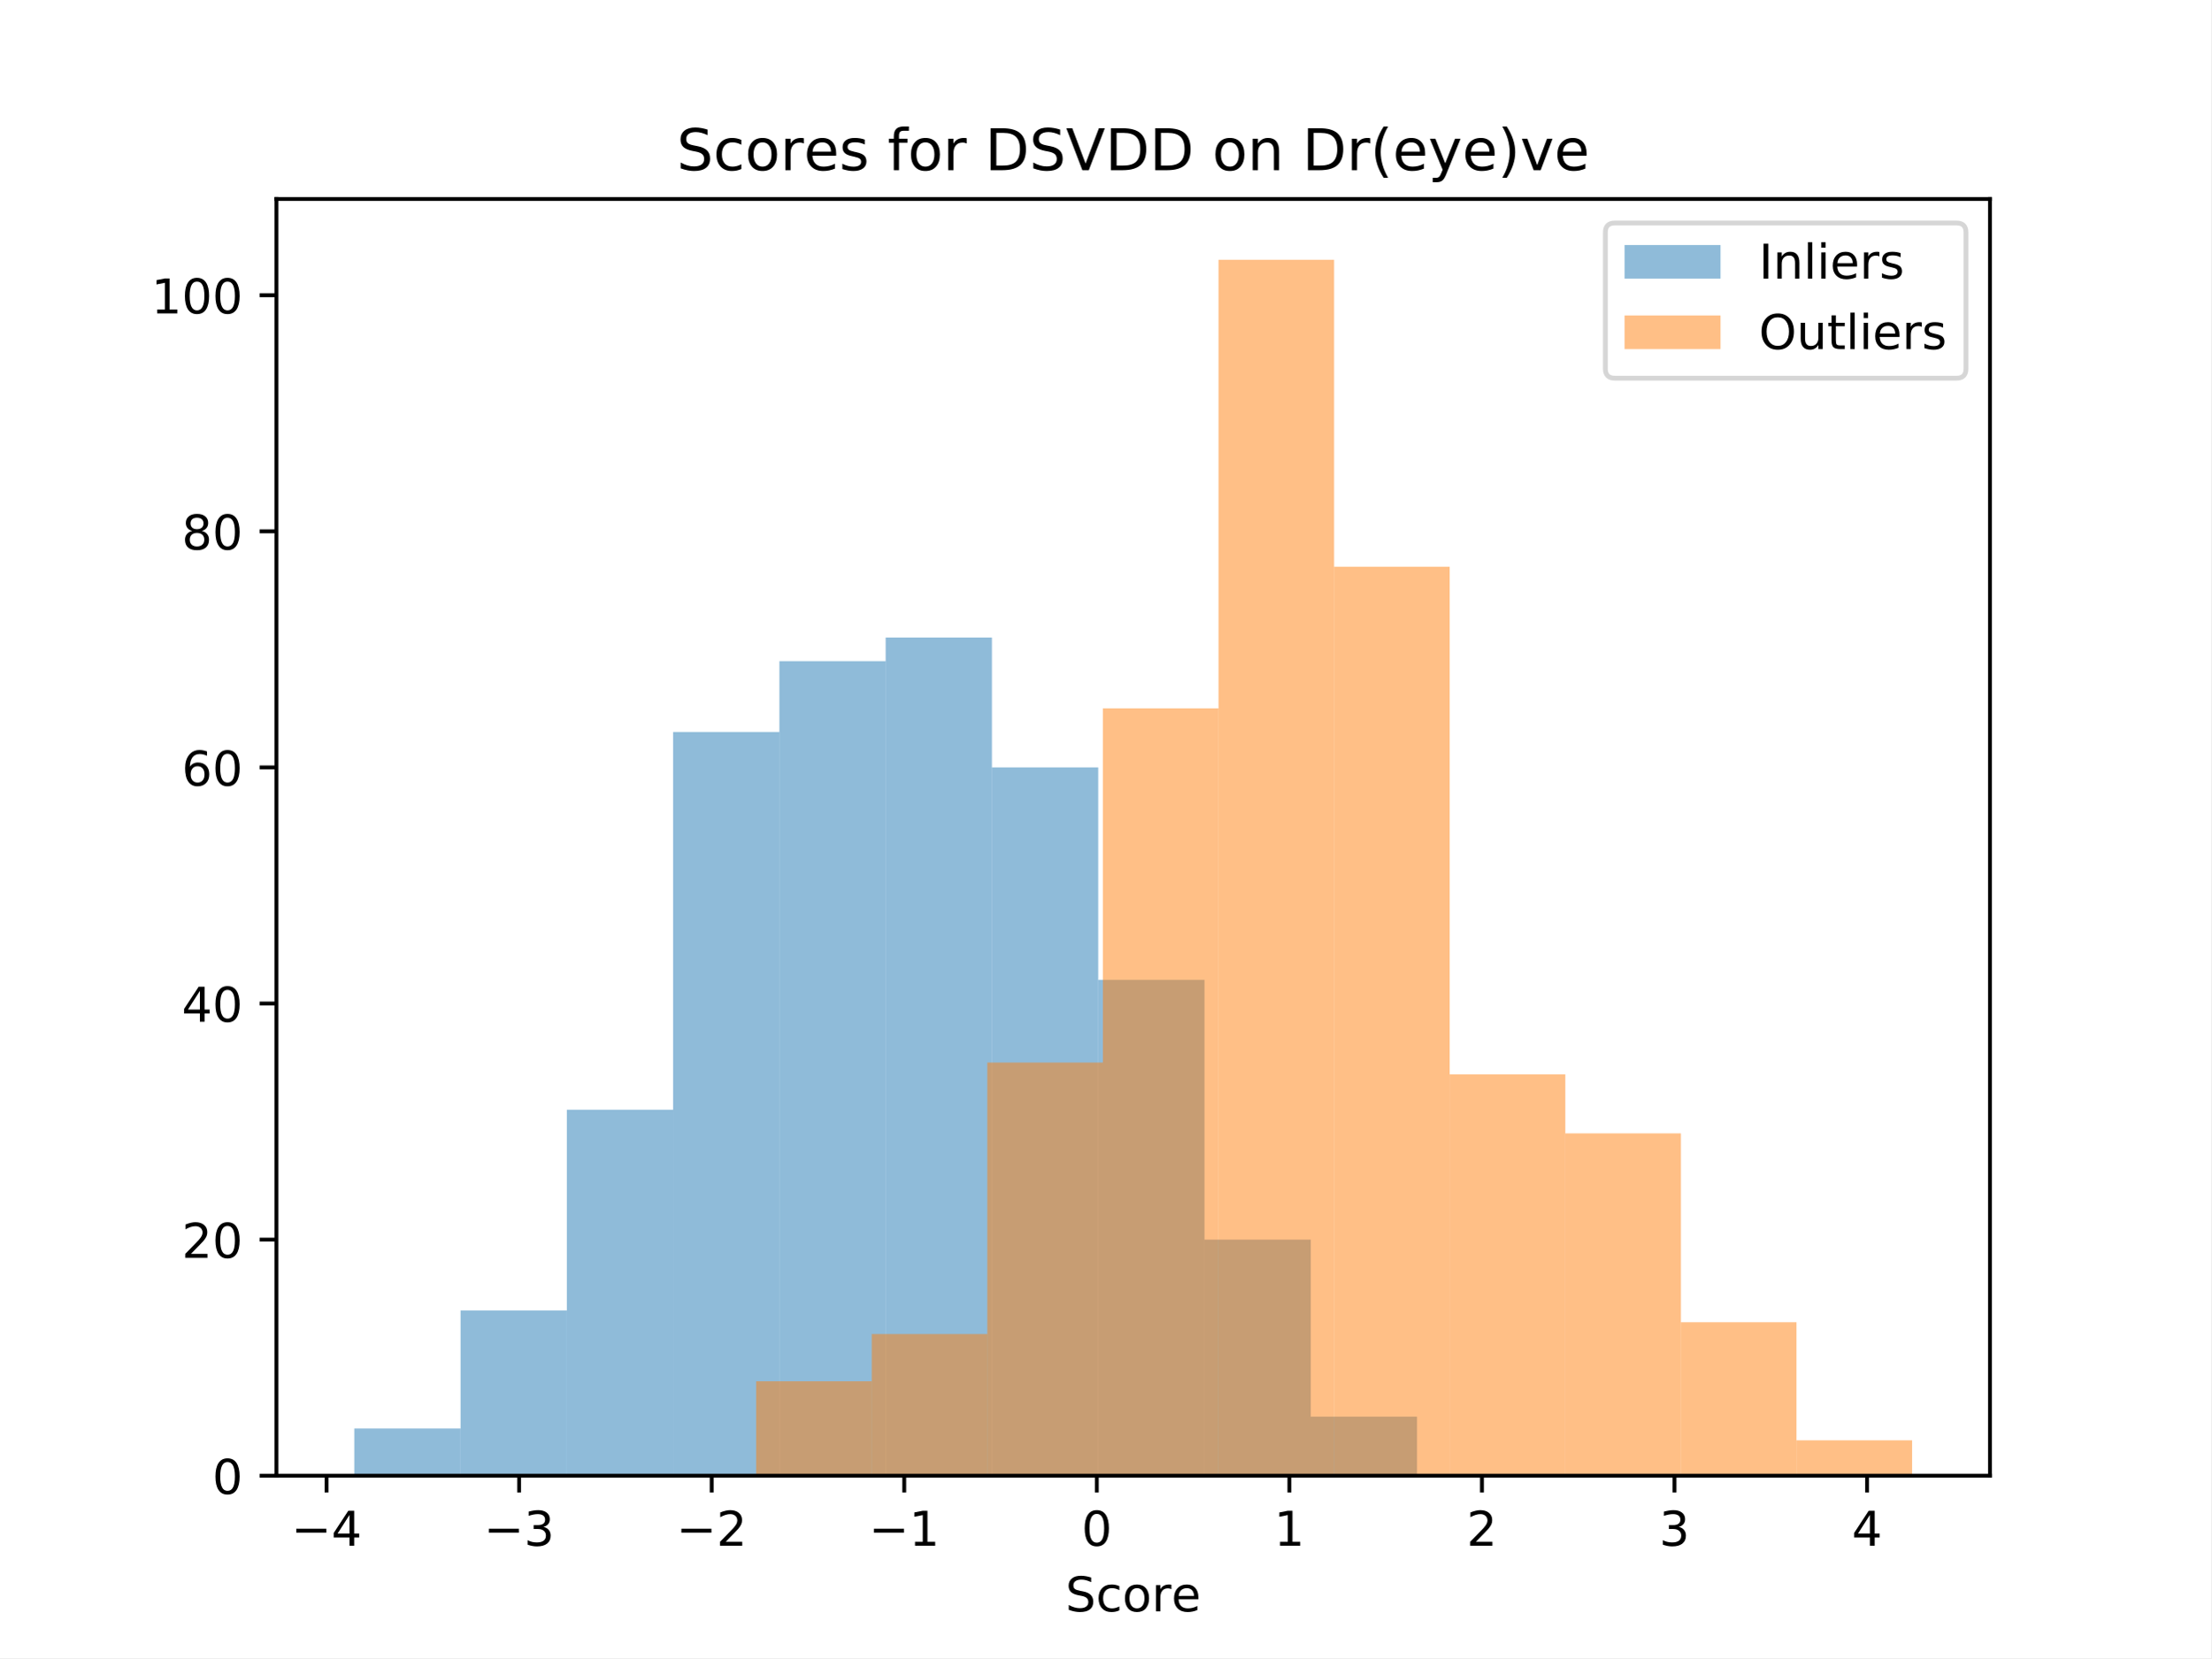
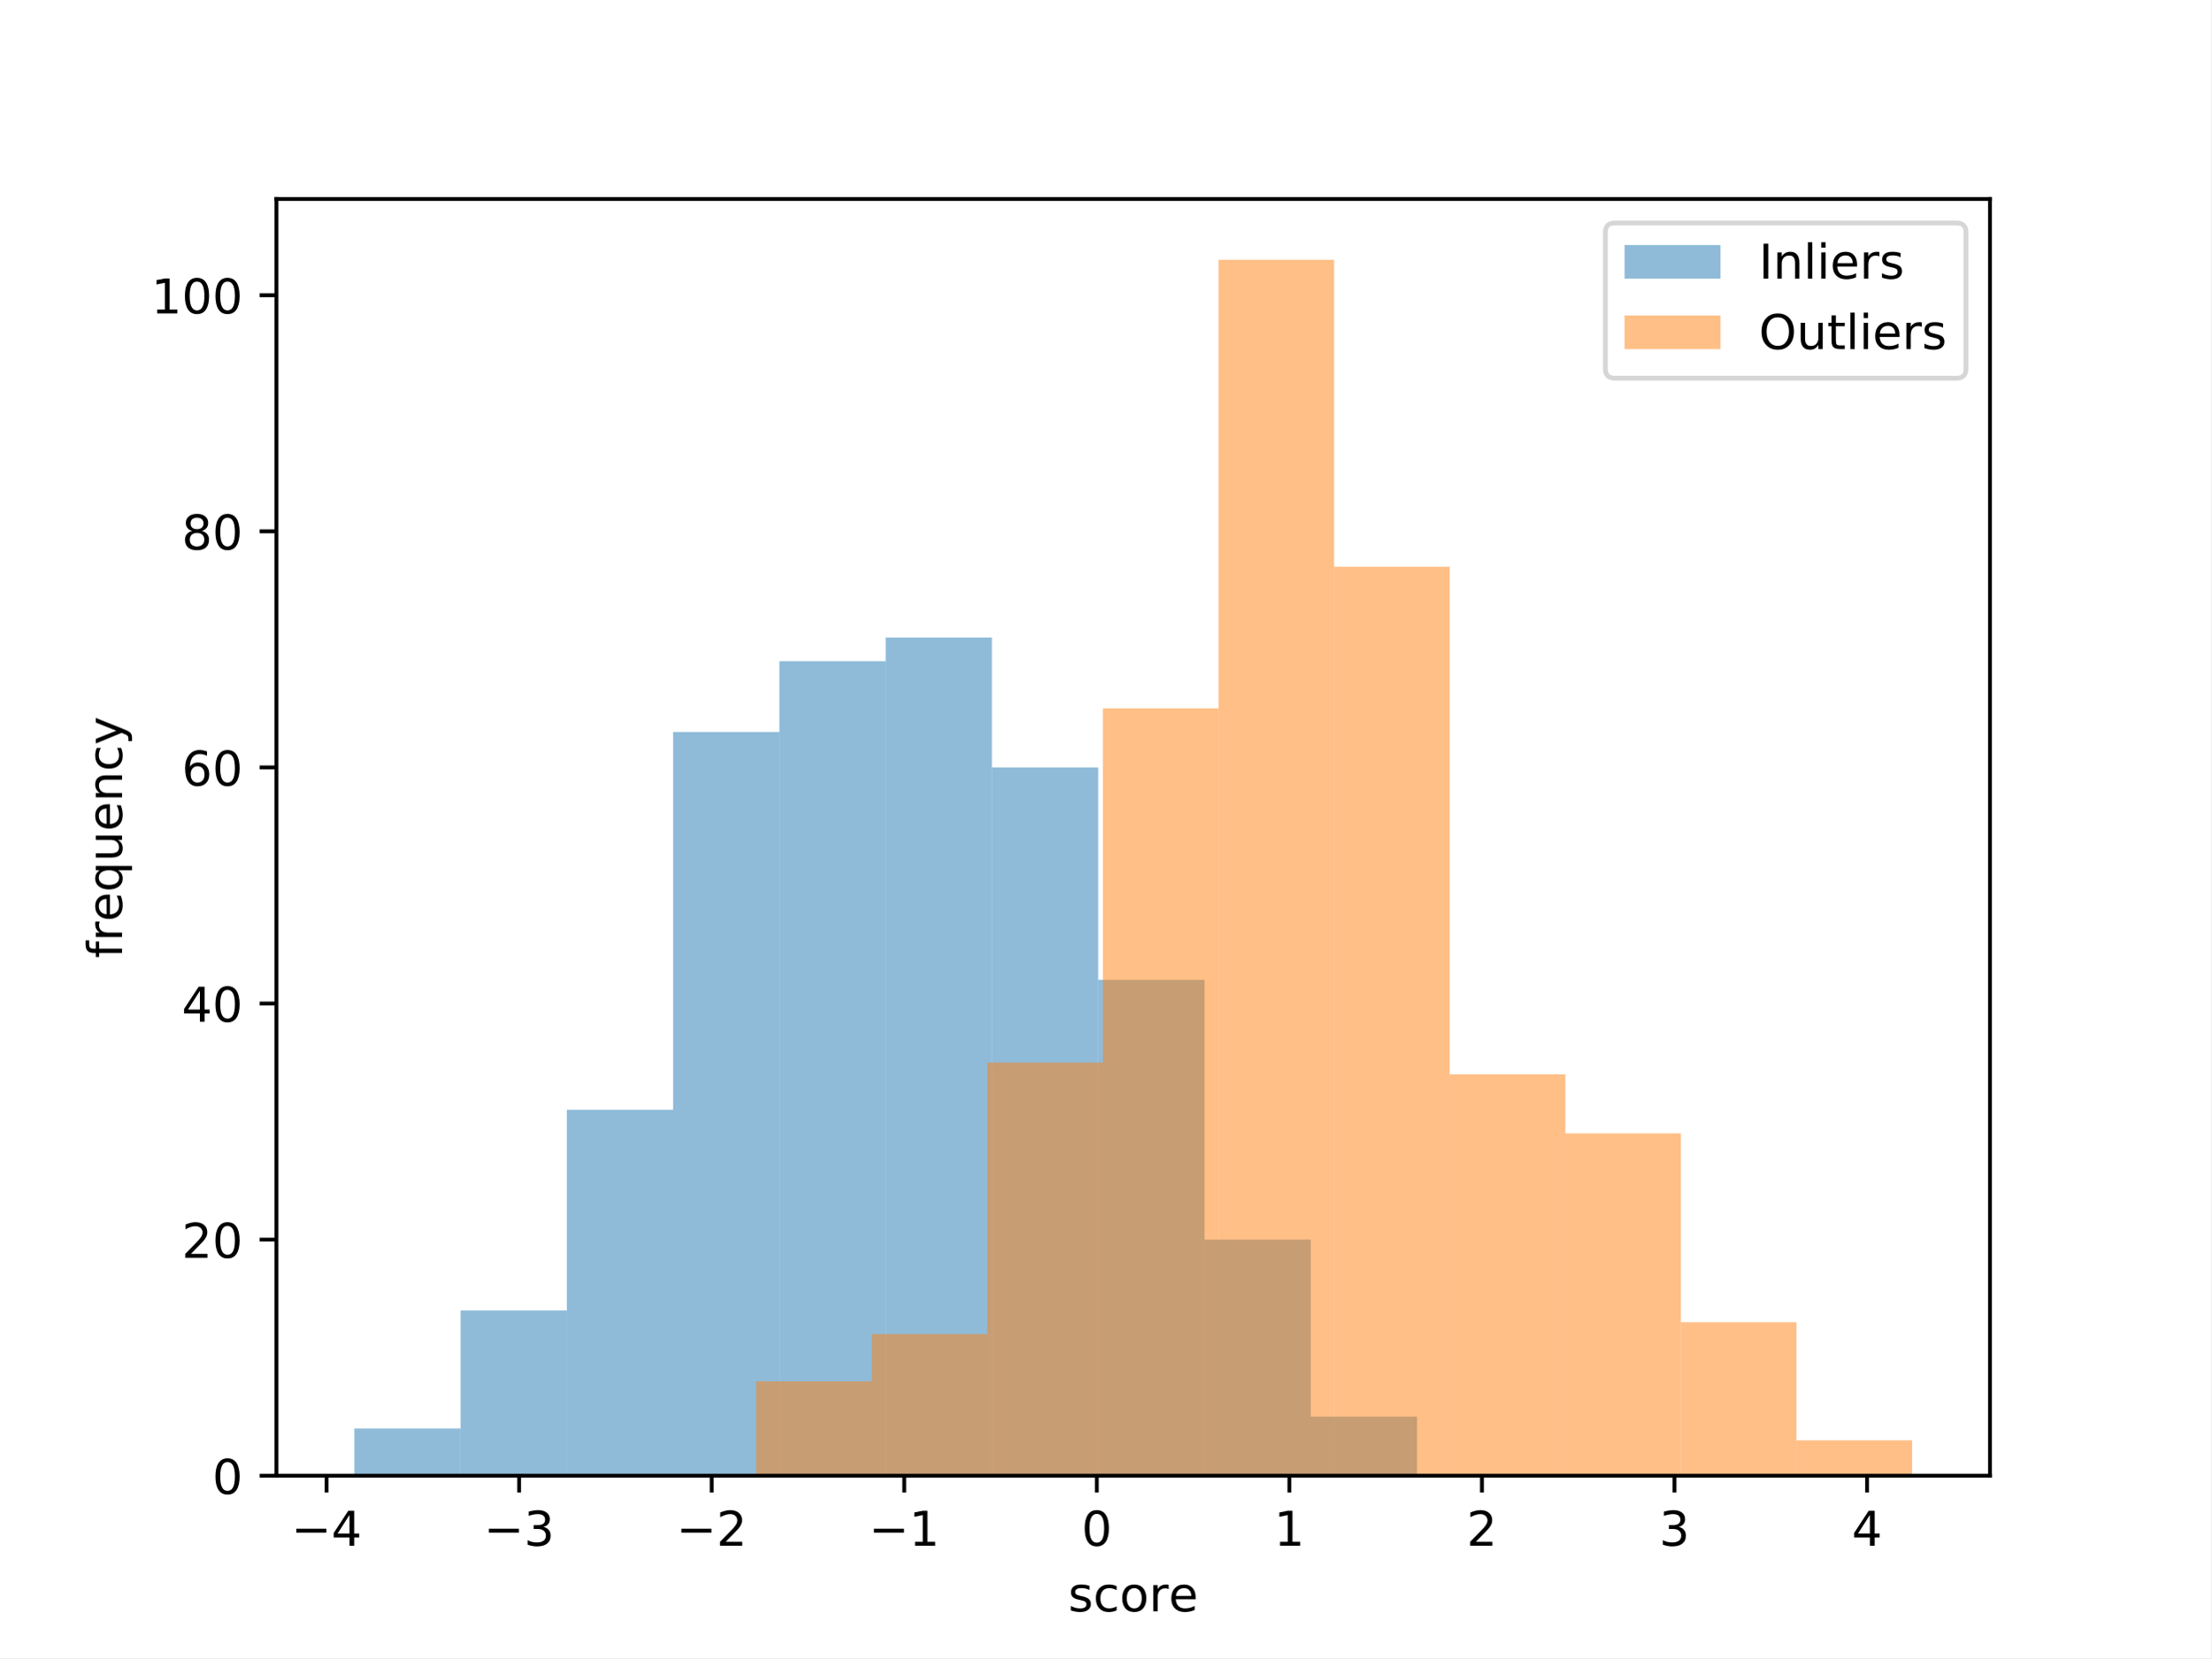
<svg xmlns="http://www.w3.org/2000/svg" xmlns:xlink="http://www.w3.org/1999/xlink" height="345.6pt" version="1.1" viewBox="0 0 460.8 345.6" width="460.8pt">
  <defs>
    <style type="text/css">
*{stroke-linecap:butt;stroke-linejoin:round;}
  </style>
  </defs>
  <g id="figure_1">
    <g id="patch_1">
      <path d="M 0 345.6  L 460.8 345.6  L 460.8 0  L 0 0  z " style="fill:#ffffff;" />
    </g>
    <g id="axes_1">
      <g id="patch_2">
        <path d="M 57.6 307.584  L 414.72 307.584  L 414.72 41.472  L 57.6 41.472  z " style="fill:#ffffff;" />
      </g>
      <g id="patch_3">
-         <path clip-path="url(#pf96a18f05a)" d="M 73.833 307.584  L 95.981 307.584  L 95.981 297.742  L 73.833 297.742  z " style="fill:#1f77b4;opacity:0.5;" />
+         <path clip-path="url(#p0e8afba12a)" d="M 73.833 307.584  L 95.981 307.584  L 95.981 297.742  L 73.833 297.742  z " style="fill:#1f77b4;opacity:0.5;" />
      </g>
      <g id="patch_4">
-         <path clip-path="url(#pf96a18f05a)" d="M 95.981 307.584  L 118.129 307.584  L 118.129 273.136  L 95.981 273.136  z " style="fill:#1f77b4;opacity:0.5;" />
+         <path clip-path="url(#p0e8afba12a)" d="M 95.981 307.584  L 118.129 307.584  L 118.129 273.136  L 95.981 273.136  z " style="fill:#1f77b4;opacity:0.5;" />
      </g>
      <g id="patch_5">
-         <path clip-path="url(#pf96a18f05a)" d="M 118.129 307.584  L 140.278 307.584  L 140.278 231.306  L 118.129 231.306  z " style="fill:#1f77b4;opacity:0.5;" />
+         <path clip-path="url(#p0e8afba12a)" d="M 118.129 307.584  L 140.278 307.584  L 140.278 231.306  L 118.129 231.306  z " style="fill:#1f77b4;opacity:0.5;" />
      </g>
      <g id="patch_6">
-         <path clip-path="url(#pf96a18f05a)" d="M 140.278 307.584  L 162.426 307.584  L 162.426 152.567  L 140.278 152.567  z " style="fill:#1f77b4;opacity:0.5;" />
+         <path clip-path="url(#p0e8afba12a)" d="M 140.278 307.584  L 162.426 307.584  L 162.426 152.567  L 140.278 152.567  z " style="fill:#1f77b4;opacity:0.5;" />
      </g>
      <g id="patch_7">
-         <path clip-path="url(#pf96a18f05a)" d="M 162.426 307.584  L 184.574 307.584  L 184.574 137.804  L 162.426 137.804  z " style="fill:#1f77b4;opacity:0.5;" />
+         <path clip-path="url(#p0e8afba12a)" d="M 162.426 307.584  L 184.574 307.584  L 184.574 137.804  L 162.426 137.804  z " style="fill:#1f77b4;opacity:0.5;" />
      </g>
      <g id="patch_8">
-         <path clip-path="url(#pf96a18f05a)" d="M 184.574 307.584  L 206.722 307.584  L 206.722 132.883  L 184.574 132.883  z " style="fill:#1f77b4;opacity:0.5;" />
+         <path clip-path="url(#p0e8afba12a)" d="M 184.574 307.584  L 206.722 307.584  L 206.722 132.883  L 184.574 132.883  z " style="fill:#1f77b4;opacity:0.5;" />
      </g>
      <g id="patch_9">
-         <path clip-path="url(#pf96a18f05a)" d="M 206.722 307.584  L 228.871 307.584  L 228.871 159.949  L 206.722 159.949  z " style="fill:#1f77b4;opacity:0.5;" />
+         <path clip-path="url(#p0e8afba12a)" d="M 206.722 307.584  L 228.871 307.584  L 228.871 159.949  L 206.722 159.949  z " style="fill:#1f77b4;opacity:0.5;" />
      </g>
      <g id="patch_10">
-         <path clip-path="url(#pf96a18f05a)" d="M 228.871 307.584  L 251.019 307.584  L 251.019 204.24  L 228.871 204.24  z " style="fill:#1f77b4;opacity:0.5;" />
+         <path clip-path="url(#p0e8afba12a)" d="M 228.871 307.584  L 251.019 307.584  L 251.019 204.24  L 228.871 204.24  z " style="fill:#1f77b4;opacity:0.5;" />
      </g>
      <g id="patch_11">
-         <path clip-path="url(#pf96a18f05a)" d="M 251.019 307.584  L 273.167 307.584  L 273.167 258.372  L 251.019 258.372  z " style="fill:#1f77b4;opacity:0.5;" />
+         <path clip-path="url(#p0e8afba12a)" d="M 251.019 307.584  L 273.167 307.584  L 273.167 258.372  L 251.019 258.372  z " style="fill:#1f77b4;opacity:0.5;" />
      </g>
      <g id="patch_12">
-         <path clip-path="url(#pf96a18f05a)" d="M 273.167 307.584  L 295.316 307.584  L 295.316 295.281  L 273.167 295.281  z " style="fill:#1f77b4;opacity:0.5;" />
+         <path clip-path="url(#p0e8afba12a)" d="M 273.167 307.584  L 295.316 307.584  L 295.316 295.281  L 273.167 295.281  z " style="fill:#1f77b4;opacity:0.5;" />
      </g>
      <g id="patch_13">
-         <path clip-path="url(#pf96a18f05a)" d="M 157.575 307.584  L 181.666 307.584  L 181.666 287.899  L 157.575 287.899  z " style="fill:#ff7f0e;opacity:0.5;" />
+         <path clip-path="url(#p0e8afba12a)" d="M 157.575 307.584  L 181.666 307.584  L 181.666 287.899  L 157.575 287.899  z " style="fill:#ff7f0e;opacity:0.5;" />
      </g>
      <g id="patch_14">
-         <path clip-path="url(#pf96a18f05a)" d="M 181.666 307.584  L 205.757 307.584  L 205.757 278.057  L 181.666 278.057  z " style="fill:#ff7f0e;opacity:0.5;" />
+         <path clip-path="url(#p0e8afba12a)" d="M 181.666 307.584  L 205.757 307.584  L 205.757 278.057  L 181.666 278.057  z " style="fill:#ff7f0e;opacity:0.5;" />
      </g>
      <g id="patch_15">
-         <path clip-path="url(#pf96a18f05a)" d="M 205.757 307.584  L 229.849 307.584  L 229.849 221.464  L 205.757 221.464  z " style="fill:#ff7f0e;opacity:0.5;" />
+         <path clip-path="url(#p0e8afba12a)" d="M 205.757 307.584  L 229.849 307.584  L 229.849 221.464  L 205.757 221.464  z " style="fill:#ff7f0e;opacity:0.5;" />
      </g>
      <g id="patch_16">
-         <path clip-path="url(#pf96a18f05a)" d="M 229.849 307.584  L 253.94 307.584  L 253.94 147.646  L 229.849 147.646  z " style="fill:#ff7f0e;opacity:0.5;" />
+         <path clip-path="url(#p0e8afba12a)" d="M 229.849 307.584  L 253.94 307.584  L 253.94 147.646  L 229.849 147.646  z " style="fill:#ff7f0e;opacity:0.5;" />
      </g>
      <g id="patch_17">
-         <path clip-path="url(#pf96a18f05a)" d="M 253.94 307.584  L 278.031 307.584  L 278.031 54.144  L 253.94 54.144  z " style="fill:#ff7f0e;opacity:0.5;" />
+         <path clip-path="url(#p0e8afba12a)" d="M 253.94 307.584  L 278.031 307.584  L 278.031 54.144  L 253.94 54.144  z " style="fill:#ff7f0e;opacity:0.5;" />
      </g>
      <g id="patch_18">
-         <path clip-path="url(#pf96a18f05a)" d="M 278.031 307.584  L 302.122 307.584  L 302.122 118.119  L 278.031 118.119  z " style="fill:#ff7f0e;opacity:0.5;" />
+         <path clip-path="url(#p0e8afba12a)" d="M 278.031 307.584  L 302.122 307.584  L 302.122 118.119  L 278.031 118.119  z " style="fill:#ff7f0e;opacity:0.5;" />
      </g>
      <g id="patch_19">
-         <path clip-path="url(#pf96a18f05a)" d="M 302.122 307.584  L 326.214 307.584  L 326.214 223.924  L 302.122 223.924  z " style="fill:#ff7f0e;opacity:0.5;" />
+         <path clip-path="url(#p0e8afba12a)" d="M 302.122 307.584  L 326.214 307.584  L 326.214 223.924  L 302.122 223.924  z " style="fill:#ff7f0e;opacity:0.5;" />
      </g>
      <g id="patch_20">
-         <path clip-path="url(#pf96a18f05a)" d="M 326.214 307.584  L 350.305 307.584  L 350.305 236.227  L 326.214 236.227  z " style="fill:#ff7f0e;opacity:0.5;" />
+         <path clip-path="url(#p0e8afba12a)" d="M 326.214 307.584  L 350.305 307.584  L 350.305 236.227  L 326.214 236.227  z " style="fill:#ff7f0e;opacity:0.5;" />
      </g>
      <g id="patch_21">
-         <path clip-path="url(#pf96a18f05a)" d="M 350.305 307.584  L 374.396 307.584  L 374.396 275.596  L 350.305 275.596  z " style="fill:#ff7f0e;opacity:0.5;" />
+         <path clip-path="url(#p0e8afba12a)" d="M 350.305 307.584  L 374.396 307.584  L 374.396 275.596  L 350.305 275.596  z " style="fill:#ff7f0e;opacity:0.5;" />
      </g>
      <g id="patch_22">
-         <path clip-path="url(#pf96a18f05a)" d="M 374.396 307.584  L 398.487 307.584  L 398.487 300.202  L 374.396 300.202  z " style="fill:#ff7f0e;opacity:0.5;" />
+         <path clip-path="url(#p0e8afba12a)" d="M 374.396 307.584  L 398.487 307.584  L 398.487 300.202  L 374.396 300.202  z " style="fill:#ff7f0e;opacity:0.5;" />
      </g>
      <g id="matplotlib.axis_1">
        <g id="xtick_1">
          <g id="line2d_1">
            <defs>
-               <path d="M 0 0  L 0 3.5  " id="mec9e9664c7" style="stroke:#000000;stroke-width:0.8;" />
-             </defs>
-             <g>
-               <use style="stroke:#000000;stroke-width:0.8;" x="68.049" xlink:href="#mec9e9664c7" y="307.584" />
+               <path d="M 0 0  L 0 3.5  " id="mec5a8108dc" style="stroke:#000000;stroke-width:0.8;" />
+             </defs>
+             <g>
+               <use style="stroke:#000000;stroke-width:0.8;" x="68.049" xlink:href="#mec5a8108dc" y="307.584" />
            </g>
          </g>
          <g id="text_1">
            <defs>
              <path d="M 10.594 35.5  L 73.188 35.5  L 73.188 27.203  L 10.594 27.203  z " id="DejaVuSans-2212" />
              <path d="M 37.797 64.312  L 12.891 25.391  L 37.797 25.391  z M 35.203 72.906  L 47.609 72.906  L 47.609 25.391  L 58.016 25.391  L 58.016 17.188  L 47.609 17.188  L 47.609 0  L 37.797 0  L 37.797 17.188  L 4.891 17.188  L 4.891 26.703  z " id="DejaVuSans-34" />
            </defs>
            <g transform="translate(60.67771 322.1824)scale(0.1 -0.1)">
              <use xlink:href="#DejaVuSans-2212" />
              <use x="83.789" xlink:href="#DejaVuSans-34" />
            </g>
          </g>
        </g>
        <g id="xtick_2">
          <g id="line2d_2">
            <g>
-               <use style="stroke:#000000;stroke-width:0.8;" x="108.181" xlink:href="#mec9e9664c7" y="307.584" />
+               <use style="stroke:#000000;stroke-width:0.8;" x="108.181" xlink:href="#mec5a8108dc" y="307.584" />
            </g>
          </g>
          <g id="text_2">
            <defs>
              <path d="M 40.578 39.312  Q 47.656 37.797 51.625 33  Q 55.609 28.219 55.609 21.188  Q 55.609 10.406 48.188 4.484  Q 40.766 -1.422 27.094 -1.422  Q 22.516 -1.422 17.656 -0.516  Q 12.797 0.391 7.625 2.203  L 7.625 11.719  Q 11.719 9.328 16.594 8.109  Q 21.484 6.891 26.812 6.891  Q 36.078 6.891 40.938 10.547  Q 45.797 14.203 45.797 21.188  Q 45.797 27.641 41.281 31.266  Q 36.766 34.906 28.719 34.906  L 20.219 34.906  L 20.219 43.016  L 29.109 43.016  Q 36.375 43.016 40.234 45.922  Q 44.094 48.828 44.094 54.297  Q 44.094 59.906 40.109 62.906  Q 36.141 65.922 28.719 65.922  Q 24.656 65.922 20.016 65.031  Q 15.375 64.156 9.812 62.312  L 9.812 71.094  Q 15.438 72.656 20.344 73.438  Q 25.25 74.219 29.594 74.219  Q 40.828 74.219 47.359 69.109  Q 53.906 64.016 53.906 55.328  Q 53.906 49.266 50.438 45.094  Q 46.969 40.922 40.578 39.312  z " id="DejaVuSans-33" />
            </defs>
            <g transform="translate(100.8099 322.1824)scale(0.1 -0.1)">
              <use xlink:href="#DejaVuSans-2212" />
              <use x="83.789" xlink:href="#DejaVuSans-33" />
            </g>
          </g>
        </g>
        <g id="xtick_3">
          <g id="line2d_3">
            <g>
-               <use style="stroke:#000000;stroke-width:0.8;" x="148.313" xlink:href="#mec9e9664c7" y="307.584" />
+               <use style="stroke:#000000;stroke-width:0.8;" x="148.313" xlink:href="#mec5a8108dc" y="307.584" />
            </g>
          </g>
          <g id="text_3">
            <defs>
              <path d="M 19.188 8.297  L 53.609 8.297  L 53.609 0  L 7.328 0  L 7.328 8.297  Q 12.938 14.109 22.625 23.891  Q 32.328 33.688 34.812 36.531  Q 39.547 41.844 41.422 45.531  Q 43.312 49.219 43.312 52.781  Q 43.312 58.594 39.234 62.25  Q 35.156 65.922 28.609 65.922  Q 23.969 65.922 18.812 64.312  Q 13.672 62.703 7.812 59.422  L 7.812 69.391  Q 13.766 71.781 18.938 73  Q 24.125 74.219 28.422 74.219  Q 39.75 74.219 46.484 68.547  Q 53.219 62.891 53.219 53.422  Q 53.219 48.922 51.531 44.891  Q 49.859 40.875 45.406 35.406  Q 44.188 33.984 37.641 27.219  Q 31.109 20.453 19.188 8.297  z " id="DejaVuSans-32" />
            </defs>
            <g transform="translate(140.9421 322.1824)scale(0.1 -0.1)">
              <use xlink:href="#DejaVuSans-2212" />
              <use x="83.789" xlink:href="#DejaVuSans-32" />
            </g>
          </g>
        </g>
        <g id="xtick_4">
          <g id="line2d_4">
            <g>
-               <use style="stroke:#000000;stroke-width:0.8;" x="188.445" xlink:href="#mec9e9664c7" y="307.584" />
+               <use style="stroke:#000000;stroke-width:0.8;" x="188.445" xlink:href="#mec5a8108dc" y="307.584" />
            </g>
          </g>
          <g id="text_4">
            <defs>
              <path d="M 12.406 8.297  L 28.516 8.297  L 28.516 63.922  L 10.984 60.406  L 10.984 69.391  L 28.422 72.906  L 38.281 72.906  L 38.281 8.297  L 54.391 8.297  L 54.391 0  L 12.406 0  z " id="DejaVuSans-31" />
            </defs>
            <g transform="translate(181.0743 322.1824)scale(0.1 -0.1)">
              <use xlink:href="#DejaVuSans-2212" />
              <use x="83.789" xlink:href="#DejaVuSans-31" />
            </g>
          </g>
        </g>
        <g id="xtick_5">
          <g id="line2d_5">
            <g>
-               <use style="stroke:#000000;stroke-width:0.8;" x="228.578" xlink:href="#mec9e9664c7" y="307.584" />
+               <use style="stroke:#000000;stroke-width:0.8;" x="228.578" xlink:href="#mec5a8108dc" y="307.584" />
            </g>
          </g>
          <g id="text_5">
            <defs>
              <path d="M 31.781 66.406  Q 24.172 66.406 20.328 58.906  Q 16.5 51.422 16.5 36.375  Q 16.5 21.391 20.328 13.891  Q 24.172 6.391 31.781 6.391  Q 39.453 6.391 43.281 13.891  Q 47.125 21.391 47.125 36.375  Q 47.125 51.422 43.281 58.906  Q 39.453 66.406 31.781 66.406  z M 31.781 74.219  Q 44.047 74.219 50.516 64.516  Q 56.984 54.828 56.984 36.375  Q 56.984 17.969 50.516 8.266  Q 44.047 -1.422 31.781 -1.422  Q 19.531 -1.422 13.062 8.266  Q 6.594 17.969 6.594 36.375  Q 6.594 54.828 13.062 64.516  Q 19.531 74.219 31.781 74.219  z " id="DejaVuSans-30" />
            </defs>
            <g transform="translate(225.3963 322.1824)scale(0.1 -0.1)">
              <use xlink:href="#DejaVuSans-30" />
            </g>
          </g>
        </g>
        <g id="xtick_6">
          <g id="line2d_6">
            <g>
-               <use style="stroke:#000000;stroke-width:0.8;" x="268.71" xlink:href="#mec9e9664c7" y="307.584" />
+               <use style="stroke:#000000;stroke-width:0.8;" x="268.71" xlink:href="#mec5a8108dc" y="307.584" />
            </g>
          </g>
          <g id="text_6">
            <g transform="translate(265.5285 322.1824)scale(0.1 -0.1)">
              <use xlink:href="#DejaVuSans-31" />
            </g>
          </g>
        </g>
        <g id="xtick_7">
          <g id="line2d_7">
            <g>
-               <use style="stroke:#000000;stroke-width:0.8;" x="308.842" xlink:href="#mec9e9664c7" y="307.584" />
+               <use style="stroke:#000000;stroke-width:0.8;" x="308.842" xlink:href="#mec5a8108dc" y="307.584" />
            </g>
          </g>
          <g id="text_7">
            <g transform="translate(305.6607 322.1824)scale(0.1 -0.1)">
              <use xlink:href="#DejaVuSans-32" />
            </g>
          </g>
        </g>
        <g id="xtick_8">
          <g id="line2d_8">
            <g>
-               <use style="stroke:#000000;stroke-width:0.8;" x="348.974" xlink:href="#mec9e9664c7" y="307.584" />
+               <use style="stroke:#000000;stroke-width:0.8;" x="348.974" xlink:href="#mec5a8108dc" y="307.584" />
            </g>
          </g>
          <g id="text_8">
            <g transform="translate(345.7929 322.1824)scale(0.1 -0.1)">
              <use xlink:href="#DejaVuSans-33" />
            </g>
          </g>
        </g>
        <g id="xtick_9">
          <g id="line2d_9">
            <g>
-               <use style="stroke:#000000;stroke-width:0.8;" x="389.106" xlink:href="#mec9e9664c7" y="307.584" />
+               <use style="stroke:#000000;stroke-width:0.8;" x="389.106" xlink:href="#mec5a8108dc" y="307.584" />
            </g>
          </g>
          <g id="text_9">
            <g transform="translate(385.9251 322.1824)scale(0.1 -0.1)">
              <use xlink:href="#DejaVuSans-34" />
            </g>
          </g>
        </g>
        <g id="text_10">
          <defs>
-             <path d="M 53.516 70.516  L 53.516 60.891  Q 47.906 63.578 42.922 64.891  Q 37.938 66.219 33.297 66.219  Q 25.25 66.219 20.875 63.094  Q 16.5 59.969 16.5 54.203  Q 16.5 49.359 19.406 46.891  Q 22.312 44.438 30.422 42.922  L 36.375 41.703  Q 47.406 39.594 52.656 34.297  Q 57.906 29 57.906 20.125  Q 57.906 9.516 50.797 4.047  Q 43.703 -1.422 29.984 -1.422  Q 24.812 -1.422 18.969 -0.25  Q 13.141 0.922 6.891 3.219  L 6.891 13.375  Q 12.891 10.016 18.656 8.297  Q 24.422 6.594 29.984 6.594  Q 38.422 6.594 43.016 9.906  Q 47.609 13.234 47.609 19.391  Q 47.609 24.75 44.312 27.781  Q 41.016 30.812 33.5 32.328  L 27.484 33.5  Q 16.453 35.688 11.516 40.375  Q 6.594 45.062 6.594 53.422  Q 6.594 63.094 13.406 68.656  Q 20.219 74.219 32.172 74.219  Q 37.312 74.219 42.625 73.281  Q 47.953 72.359 53.516 70.516  z " id="DejaVuSans-53" />
+             <path d="M 44.281 53.078  L 44.281 44.578  Q 40.484 46.531 36.375 47.5  Q 32.281 48.484 27.875 48.484  Q 21.188 48.484 17.844 46.438  Q 14.5 44.391 14.5 40.281  Q 14.5 37.156 16.891 35.375  Q 19.281 33.594 26.516 31.984  L 29.594 31.297  Q 39.156 29.25 43.188 25.516  Q 47.219 21.781 47.219 15.094  Q 47.219 7.469 41.188 3.016  Q 35.156 -1.422 24.609 -1.422  Q 20.219 -1.422 15.453 -0.562  Q 10.688 0.297 5.422 2  L 5.422 11.281  Q 10.406 8.688 15.234 7.391  Q 20.062 6.109 24.812 6.109  Q 31.156 6.109 34.562 8.281  Q 37.984 10.453 37.984 14.406  Q 37.984 18.062 35.516 20.016  Q 33.062 21.969 24.703 23.781  L 21.578 24.516  Q 13.234 26.266 9.516 29.906  Q 5.812 33.547 5.812 39.891  Q 5.812 47.609 11.281 51.797  Q 16.75 56 26.812 56  Q 31.781 56 36.172 55.266  Q 40.578 54.547 44.281 53.078  z " id="DejaVuSans-73" />
            <path d="M 48.781 52.594  L 48.781 44.188  Q 44.969 46.297 41.141 47.344  Q 37.312 48.391 33.406 48.391  Q 24.656 48.391 19.812 42.844  Q 14.984 37.312 14.984 27.297  Q 14.984 17.281 19.812 11.734  Q 24.656 6.203 33.406 6.203  Q 37.312 6.203 41.141 7.25  Q 44.969 8.297 48.781 10.406  L 48.781 2.094  Q 45.016 0.344 40.984 -0.531  Q 36.969 -1.422 32.422 -1.422  Q 20.062 -1.422 12.781 6.344  Q 5.516 14.109 5.516 27.297  Q 5.516 40.672 12.859 48.328  Q 20.219 56 33.016 56  Q 37.156 56 41.109 55.141  Q 45.062 54.297 48.781 52.594  z " id="DejaVuSans-63" />
            <path d="M 30.609 48.391  Q 23.391 48.391 19.188 42.75  Q 14.984 37.109 14.984 27.297  Q 14.984 17.484 19.156 11.844  Q 23.344 6.203 30.609 6.203  Q 37.797 6.203 41.984 11.859  Q 46.188 17.531 46.188 27.297  Q 46.188 37.016 41.984 42.703  Q 37.797 48.391 30.609 48.391  z M 30.609 56  Q 42.328 56 49.016 48.375  Q 55.719 40.766 55.719 27.297  Q 55.719 13.875 49.016 6.219  Q 42.328 -1.422 30.609 -1.422  Q 18.844 -1.422 12.172 6.219  Q 5.516 13.875 5.516 27.297  Q 5.516 40.766 12.172 48.375  Q 18.844 56 30.609 56  z " id="DejaVuSans-6f" />
            <path d="M 41.109 46.297  Q 39.594 47.172 37.812 47.578  Q 36.031 48 33.891 48  Q 26.266 48 22.188 43.047  Q 18.109 38.094 18.109 28.812  L 18.109 0  L 9.078 0  L 9.078 54.688  L 18.109 54.688  L 18.109 46.188  Q 20.953 51.172 25.484 53.578  Q 30.031 56 36.531 56  Q 37.453 56 38.578 55.875  Q 39.703 55.766 41.062 55.516  z " id="DejaVuSans-72" />
            <path d="M 56.203 29.594  L 56.203 25.203  L 14.891 25.203  Q 15.484 15.922 20.484 11.062  Q 25.484 6.203 34.422 6.203  Q 39.594 6.203 44.453 7.469  Q 49.312 8.734 54.109 11.281  L 54.109 2.781  Q 49.266 0.734 44.188 -0.344  Q 39.109 -1.422 33.891 -1.422  Q 20.797 -1.422 13.156 6.188  Q 5.516 13.812 5.516 26.812  Q 5.516 40.234 12.766 48.109  Q 20.016 56 32.328 56  Q 43.359 56 49.781 48.891  Q 56.203 41.797 56.203 29.594  z M 47.219 32.234  Q 47.125 39.594 43.094 43.984  Q 39.062 48.391 32.422 48.391  Q 24.906 48.391 20.391 44.141  Q 15.875 39.891 15.188 32.172  z " id="DejaVuSans-65" />
          </defs>
-           <g transform="translate(222.0467 335.8606)scale(0.1 -0.1)">
-             <use xlink:href="#DejaVuSans-53" />
-             <use x="63.477" xlink:href="#DejaVuSans-63" />
-             <use x="118.457" xlink:href="#DejaVuSans-6f" />
-             <use x="179.639" xlink:href="#DejaVuSans-72" />
-             <use x="220.721" xlink:href="#DejaVuSans-65" />
+           <g transform="translate(222.6163 335.8606)scale(0.1 -0.1)">
+             <use xlink:href="#DejaVuSans-73" />
+             <use x="52.1" xlink:href="#DejaVuSans-63" />
+             <use x="107.08" xlink:href="#DejaVuSans-6f" />
+             <use x="168.262" xlink:href="#DejaVuSans-72" />
+             <use x="209.344" xlink:href="#DejaVuSans-65" />
          </g>
        </g>
      </g>
      <g id="matplotlib.axis_2">
        <g id="ytick_1">
          <g id="line2d_10">
            <defs>
-               <path d="M 0 0  L -3.5 0  " id="m9be7009d01" style="stroke:#000000;stroke-width:0.8;" />
-             </defs>
-             <g>
-               <use style="stroke:#000000;stroke-width:0.8;" x="57.6" xlink:href="#m9be7009d01" y="307.584" />
+               <path d="M 0 0  L -3.5 0  " id="m495264b574" style="stroke:#000000;stroke-width:0.8;" />
+             </defs>
+             <g>
+               <use style="stroke:#000000;stroke-width:0.8;" x="57.6" xlink:href="#m495264b574" y="307.584" />
            </g>
          </g>
          <g id="text_11">
            <g transform="translate(44.2375 311.3832)scale(0.1 -0.1)">
              <use xlink:href="#DejaVuSans-30" />
            </g>
          </g>
        </g>
        <g id="ytick_2">
          <g id="line2d_11">
            <g>
-               <use style="stroke:#000000;stroke-width:0.8;" x="57.6" xlink:href="#m9be7009d01" y="258.372" />
+               <use style="stroke:#000000;stroke-width:0.8;" x="57.6" xlink:href="#m495264b574" y="258.372" />
            </g>
          </g>
          <g id="text_12">
            <g transform="translate(37.875 262.1716)scale(0.1 -0.1)">
              <use xlink:href="#DejaVuSans-32" />
              <use x="63.623" xlink:href="#DejaVuSans-30" />
            </g>
          </g>
        </g>
        <g id="ytick_3">
          <g id="line2d_12">
            <g>
-               <use style="stroke:#000000;stroke-width:0.8;" x="57.6" xlink:href="#m9be7009d01" y="209.161" />
+               <use style="stroke:#000000;stroke-width:0.8;" x="57.6" xlink:href="#m495264b574" y="209.161" />
            </g>
          </g>
          <g id="text_13">
            <g transform="translate(37.875 212.9599)scale(0.1 -0.1)">
              <use xlink:href="#DejaVuSans-34" />
              <use x="63.623" xlink:href="#DejaVuSans-30" />
            </g>
          </g>
        </g>
        <g id="ytick_4">
          <g id="line2d_13">
            <g>
-               <use style="stroke:#000000;stroke-width:0.8;" x="57.6" xlink:href="#m9be7009d01" y="159.949" />
+               <use style="stroke:#000000;stroke-width:0.8;" x="57.6" xlink:href="#m495264b574" y="159.949" />
            </g>
          </g>
          <g id="text_14">
            <defs>
              <path d="M 33.016 40.375  Q 26.375 40.375 22.484 35.828  Q 18.609 31.297 18.609 23.391  Q 18.609 15.531 22.484 10.953  Q 26.375 6.391 33.016 6.391  Q 39.656 6.391 43.531 10.953  Q 47.406 15.531 47.406 23.391  Q 47.406 31.297 43.531 35.828  Q 39.656 40.375 33.016 40.375  z M 52.594 71.297  L 52.594 62.312  Q 48.875 64.062 45.094 64.984  Q 41.312 65.922 37.594 65.922  Q 27.828 65.922 22.672 59.328  Q 17.531 52.734 16.797 39.406  Q 19.672 43.656 24.016 45.922  Q 28.375 48.188 33.594 48.188  Q 44.578 48.188 50.953 41.516  Q 57.328 34.859 57.328 23.391  Q 57.328 12.156 50.688 5.359  Q 44.047 -1.422 33.016 -1.422  Q 20.359 -1.422 13.672 8.266  Q 6.984 17.969 6.984 36.375  Q 6.984 53.656 15.188 63.938  Q 23.391 74.219 37.203 74.219  Q 40.922 74.219 44.703 73.484  Q 48.484 72.75 52.594 71.297  z " id="DejaVuSans-36" />
            </defs>
            <g transform="translate(37.875 163.7483)scale(0.1 -0.1)">
              <use xlink:href="#DejaVuSans-36" />
              <use x="63.623" xlink:href="#DejaVuSans-30" />
            </g>
          </g>
        </g>
        <g id="ytick_5">
          <g id="line2d_14">
            <g>
-               <use style="stroke:#000000;stroke-width:0.8;" x="57.6" xlink:href="#m9be7009d01" y="110.737" />
+               <use style="stroke:#000000;stroke-width:0.8;" x="57.6" xlink:href="#m495264b574" y="110.737" />
            </g>
          </g>
          <g id="text_15">
            <defs>
              <path d="M 31.781 34.625  Q 24.75 34.625 20.719 30.859  Q 16.703 27.094 16.703 20.516  Q 16.703 13.922 20.719 10.156  Q 24.75 6.391 31.781 6.391  Q 38.812 6.391 42.859 10.172  Q 46.922 13.969 46.922 20.516  Q 46.922 27.094 42.891 30.859  Q 38.875 34.625 31.781 34.625  z M 21.922 38.812  Q 15.578 40.375 12.031 44.719  Q 8.5 49.078 8.5 55.328  Q 8.5 64.062 14.719 69.141  Q 20.953 74.219 31.781 74.219  Q 42.672 74.219 48.875 69.141  Q 55.078 64.062 55.078 55.328  Q 55.078 49.078 51.531 44.719  Q 48 40.375 41.703 38.812  Q 48.828 37.156 52.797 32.312  Q 56.781 27.484 56.781 20.516  Q 56.781 9.906 50.312 4.234  Q 43.844 -1.422 31.781 -1.422  Q 19.734 -1.422 13.25 4.234  Q 6.781 9.906 6.781 20.516  Q 6.781 27.484 10.781 32.312  Q 14.797 37.156 21.922 38.812  z M 18.312 54.391  Q 18.312 48.734 21.844 45.562  Q 25.391 42.391 31.781 42.391  Q 38.141 42.391 41.719 45.562  Q 45.312 48.734 45.312 54.391  Q 45.312 60.062 41.719 63.234  Q 38.141 66.406 31.781 66.406  Q 25.391 66.406 21.844 63.234  Q 18.312 60.062 18.312 54.391  z " id="DejaVuSans-38" />
            </defs>
            <g transform="translate(37.875 114.5366)scale(0.1 -0.1)">
              <use xlink:href="#DejaVuSans-38" />
              <use x="63.623" xlink:href="#DejaVuSans-30" />
            </g>
          </g>
        </g>
        <g id="ytick_6">
          <g id="line2d_15">
            <g>
-               <use style="stroke:#000000;stroke-width:0.8;" x="57.6" xlink:href="#m9be7009d01" y="61.526" />
+               <use style="stroke:#000000;stroke-width:0.8;" x="57.6" xlink:href="#m495264b574" y="61.526" />
            </g>
          </g>
          <g id="text_16">
            <g transform="translate(31.5125 65.32497)scale(0.1 -0.1)">
              <use xlink:href="#DejaVuSans-31" />
              <use x="63.623" xlink:href="#DejaVuSans-30" />
              <use x="127.246" xlink:href="#DejaVuSans-30" />
            </g>
          </g>
        </g>
+         <g id="text_17">
+           <defs>
+             <path d="M 37.109 75.984  L 37.109 68.5  L 28.516 68.5  Q 23.688 68.5 21.797 66.547  Q 19.922 64.594 19.922 59.516  L 19.922 54.688  L 34.719 54.688  L 34.719 47.703  L 19.922 47.703  L 19.922 0  L 10.891 0  L 10.891 47.703  L 2.297 47.703  L 2.297 54.688  L 10.891 54.688  L 10.891 58.5  Q 10.891 67.625 15.141 71.797  Q 19.391 75.984 28.609 75.984  z " id="DejaVuSans-66" />
+             <path d="M 14.797 27.297  Q 14.797 17.391 18.875 11.75  Q 22.953 6.109 30.078 6.109  Q 37.203 6.109 41.297 11.75  Q 45.406 17.391 45.406 27.297  Q 45.406 37.203 41.297 42.844  Q 37.203 48.484 30.078 48.484  Q 22.953 48.484 18.875 42.844  Q 14.797 37.203 14.797 27.297  z M 45.406 8.203  Q 42.578 3.328 38.25 0.953  Q 33.938 -1.422 27.875 -1.422  Q 17.969 -1.422 11.734 6.484  Q 5.516 14.406 5.516 27.297  Q 5.516 40.188 11.734 48.094  Q 17.969 56 27.875 56  Q 33.938 56 38.25 53.625  Q 42.578 51.266 45.406 46.391  L 45.406 54.688  L 54.391 54.688  L 54.391 -20.797  L 45.406 -20.797  z " id="DejaVuSans-71" />
+             <path d="M 8.5 21.578  L 8.5 54.688  L 17.484 54.688  L 17.484 21.922  Q 17.484 14.156 20.5 10.266  Q 23.531 6.391 29.594 6.391  Q 36.859 6.391 41.078 11.031  Q 45.312 15.672 45.312 23.688  L 45.312 54.688  L 54.297 54.688  L 54.297 0  L 45.312 0  L 45.312 8.406  Q 42.047 3.422 37.719 1  Q 33.406 -1.422 27.688 -1.422  Q 18.266 -1.422 13.375 4.438  Q 8.5 10.297 8.5 21.578  z M 31.109 56  z " id="DejaVuSans-75" />
+             <path d="M 54.891 33.016  L 54.891 0  L 45.906 0  L 45.906 32.719  Q 45.906 40.484 42.875 44.328  Q 39.844 48.188 33.797 48.188  Q 26.516 48.188 22.312 43.547  Q 18.109 38.922 18.109 30.906  L 18.109 0  L 9.078 0  L 9.078 54.688  L 18.109 54.688  L 18.109 46.188  Q 21.344 51.125 25.703 53.562  Q 30.078 56 35.797 56  Q 45.219 56 50.047 50.172  Q 54.891 44.344 54.891 33.016  z " id="DejaVuSans-6e" />
+             <path d="M 32.172 -5.078  Q 28.375 -14.844 24.75 -17.812  Q 21.141 -20.797 15.094 -20.797  L 7.906 -20.797  L 7.906 -13.281  L 13.188 -13.281  Q 16.891 -13.281 18.938 -11.516  Q 21 -9.766 23.484 -3.219  L 25.094 0.875  L 2.984 54.688  L 12.5 54.688  L 29.594 11.922  L 46.688 54.688  L 56.203 54.688  z " id="DejaVuSans-79" />
+           </defs>
+           <g transform="translate(25.43281 199.7155)rotate(-90)scale(0.1 -0.1)">
+             <use xlink:href="#DejaVuSans-66" />
+             <use x="35.205" xlink:href="#DejaVuSans-72" />
+             <use x="76.287" xlink:href="#DejaVuSans-65" />
+             <use x="137.811" xlink:href="#DejaVuSans-71" />
+             <use x="201.287" xlink:href="#DejaVuSans-75" />
+             <use x="264.666" xlink:href="#DejaVuSans-65" />
+             <use x="326.189" xlink:href="#DejaVuSans-6e" />
+             <use x="389.568" xlink:href="#DejaVuSans-63" />
+             <use x="444.549" xlink:href="#DejaVuSans-79" />
+           </g>
+         </g>
      </g>
      <g id="patch_23">
        <path d="M 57.6 307.584  L 57.6 41.472  " style="fill:none;stroke:#000000;stroke-linecap:square;stroke-linejoin:miter;stroke-width:0.8;" />
      </g>
      <g id="patch_24">
        <path d="M 414.72 307.584  L 414.72 41.472  " style="fill:none;stroke:#000000;stroke-linecap:square;stroke-linejoin:miter;stroke-width:0.8;" />
      </g>
      <g id="patch_25">
        <path d="M 57.6 307.584  L 414.72 307.584  " style="fill:none;stroke:#000000;stroke-linecap:square;stroke-linejoin:miter;stroke-width:0.8;" />
      </g>
      <g id="patch_26">
        <path d="M 57.6 41.472  L 414.72 41.472  " style="fill:none;stroke:#000000;stroke-linecap:square;stroke-linejoin:miter;stroke-width:0.8;" />
-       </g>
-       <g id="text_17">
-         <defs>
-           <path d="M 44.281 53.078  L 44.281 44.578  Q 40.484 46.531 36.375 47.5  Q 32.281 48.484 27.875 48.484  Q 21.188 48.484 17.844 46.438  Q 14.5 44.391 14.5 40.281  Q 14.5 37.156 16.891 35.375  Q 19.281 33.594 26.516 31.984  L 29.594 31.297  Q 39.156 29.25 43.188 25.516  Q 47.219 21.781 47.219 15.094  Q 47.219 7.469 41.188 3.016  Q 35.156 -1.422 24.609 -1.422  Q 20.219 -1.422 15.453 -0.562  Q 10.688 0.297 5.422 2  L 5.422 11.281  Q 10.406 8.688 15.234 7.391  Q 20.062 6.109 24.812 6.109  Q 31.156 6.109 34.562 8.281  Q 37.984 10.453 37.984 14.406  Q 37.984 18.062 35.516 20.016  Q 33.062 21.969 24.703 23.781  L 21.578 24.516  Q 13.234 26.266 9.516 29.906  Q 5.812 33.547 5.812 39.891  Q 5.812 47.609 11.281 51.797  Q 16.75 56 26.812 56  Q 31.781 56 36.172 55.266  Q 40.578 54.547 44.281 53.078  z " id="DejaVuSans-73" />
-           <path id="DejaVuSans-20" />
-           <path d="M 37.109 75.984  L 37.109 68.5  L 28.516 68.5  Q 23.688 68.5 21.797 66.547  Q 19.922 64.594 19.922 59.516  L 19.922 54.688  L 34.719 54.688  L 34.719 47.703  L 19.922 47.703  L 19.922 0  L 10.891 0  L 10.891 47.703  L 2.297 47.703  L 2.297 54.688  L 10.891 54.688  L 10.891 58.5  Q 10.891 67.625 15.141 71.797  Q 19.391 75.984 28.609 75.984  z " id="DejaVuSans-66" />
-           <path d="M 19.672 64.797  L 19.672 8.109  L 31.594 8.109  Q 46.688 8.109 53.688 14.938  Q 60.688 21.781 60.688 36.531  Q 60.688 51.172 53.688 57.984  Q 46.688 64.797 31.594 64.797  z M 9.812 72.906  L 30.078 72.906  Q 51.266 72.906 61.172 64.094  Q 71.094 55.281 71.094 36.531  Q 71.094 17.672 61.125 8.828  Q 51.172 0 30.078 0  L 9.812 0  z " id="DejaVuSans-44" />
-           <path d="M 28.609 0  L 0.781 72.906  L 11.078 72.906  L 34.188 11.531  L 57.328 72.906  L 67.578 72.906  L 39.797 0  z " id="DejaVuSans-56" />
-           <path d="M 54.891 33.016  L 54.891 0  L 45.906 0  L 45.906 32.719  Q 45.906 40.484 42.875 44.328  Q 39.844 48.188 33.797 48.188  Q 26.516 48.188 22.312 43.547  Q 18.109 38.922 18.109 30.906  L 18.109 0  L 9.078 0  L 9.078 54.688  L 18.109 54.688  L 18.109 46.188  Q 21.344 51.125 25.703 53.562  Q 30.078 56 35.797 56  Q 45.219 56 50.047 50.172  Q 54.891 44.344 54.891 33.016  z " id="DejaVuSans-6e" />
-           <path d="M 31 75.875  Q 24.469 64.656 21.281 53.656  Q 18.109 42.672 18.109 31.391  Q 18.109 20.125 21.312 9.062  Q 24.516 -2 31 -13.188  L 23.188 -13.188  Q 15.875 -1.703 12.234 9.375  Q 8.594 20.453 8.594 31.391  Q 8.594 42.281 12.203 53.312  Q 15.828 64.359 23.188 75.875  z " id="DejaVuSans-28" />
-           <path d="M 32.172 -5.078  Q 28.375 -14.844 24.75 -17.812  Q 21.141 -20.797 15.094 -20.797  L 7.906 -20.797  L 7.906 -13.281  L 13.188 -13.281  Q 16.891 -13.281 18.938 -11.516  Q 21 -9.766 23.484 -3.219  L 25.094 0.875  L 2.984 54.688  L 12.5 54.688  L 29.594 11.922  L 46.688 54.688  L 56.203 54.688  z " id="DejaVuSans-79" />
-           <path d="M 8.016 75.875  L 15.828 75.875  Q 23.141 64.359 26.781 53.312  Q 30.422 42.281 30.422 31.391  Q 30.422 20.453 26.781 9.375  Q 23.141 -1.703 15.828 -13.188  L 8.016 -13.188  Q 14.5 -2 17.703 9.062  Q 20.906 20.125 20.906 31.391  Q 20.906 42.672 17.703 53.656  Q 14.5 64.656 8.016 75.875  z " id="DejaVuSans-29" />
-           <path d="M 2.984 54.688  L 12.5 54.688  L 29.594 8.797  L 46.688 54.688  L 56.203 54.688  L 35.688 0  L 23.484 0  z " id="DejaVuSans-76" />
-         </defs>
-         <g transform="translate(141.0272 35.472)scale(0.12 -0.12)">
-           <use xlink:href="#DejaVuSans-53" />
-           <use x="63.477" xlink:href="#DejaVuSans-63" />
-           <use x="118.457" xlink:href="#DejaVuSans-6f" />
-           <use x="179.639" xlink:href="#DejaVuSans-72" />
-           <use x="220.721" xlink:href="#DejaVuSans-65" />
-           <use x="282.244" xlink:href="#DejaVuSans-73" />
-           <use x="334.344" xlink:href="#DejaVuSans-20" />
-           <use x="366.131" xlink:href="#DejaVuSans-66" />
-           <use x="401.336" xlink:href="#DejaVuSans-6f" />
-           <use x="462.518" xlink:href="#DejaVuSans-72" />
-           <use x="503.631" xlink:href="#DejaVuSans-20" />
-           <use x="535.418" xlink:href="#DejaVuSans-44" />
-           <use x="612.42" xlink:href="#DejaVuSans-53" />
-           <use x="675.896" xlink:href="#DejaVuSans-56" />
-           <use x="744.305" xlink:href="#DejaVuSans-44" />
-           <use x="821.307" xlink:href="#DejaVuSans-44" />
-           <use x="898.309" xlink:href="#DejaVuSans-20" />
-           <use x="930.096" xlink:href="#DejaVuSans-6f" />
-           <use x="991.277" xlink:href="#DejaVuSans-6e" />
-           <use x="1054.656" xlink:href="#DejaVuSans-20" />
-           <use x="1086.443" xlink:href="#DejaVuSans-44" />
-           <use x="1163.445" xlink:href="#DejaVuSans-72" />
-           <use x="1204.559" xlink:href="#DejaVuSans-28" />
-           <use x="1243.572" xlink:href="#DejaVuSans-65" />
-           <use x="1305.096" xlink:href="#DejaVuSans-79" />
-           <use x="1364.275" xlink:href="#DejaVuSans-65" />
-           <use x="1425.799" xlink:href="#DejaVuSans-29" />
-           <use x="1464.812" xlink:href="#DejaVuSans-76" />
-           <use x="1523.992" xlink:href="#DejaVuSans-65" />
-         </g>
      </g>
      <g id="legend_1">
        <g id="patch_27">
          <path d="M 336.561 78.828  L 407.72 78.828  Q 409.72 78.828 409.72 76.828  L 409.72 48.472  Q 409.72 46.472 407.72 46.472  L 336.561 46.472  Q 334.561 46.472 334.561 48.472  L 334.561 76.828  Q 334.561 78.828 336.561 78.828  z " style="fill:#ffffff;opacity:0.8;stroke:#cccccc;stroke-linejoin:miter;" />
        </g>
        <g id="patch_28">
          <path d="M 338.561 58.07  L 358.561 58.07  L 358.561 51.07  L 338.561 51.07  z " style="fill:#1f77b4;opacity:0.5;" />
        </g>
        <g id="text_18">
          <defs>
            <path d="M 9.812 72.906  L 19.672 72.906  L 19.672 0  L 9.812 0  z " id="DejaVuSans-49" />
            <path d="M 9.422 75.984  L 18.406 75.984  L 18.406 0  L 9.422 0  z " id="DejaVuSans-6c" />
            <path d="M 9.422 54.688  L 18.406 54.688  L 18.406 0  L 9.422 0  z M 9.422 75.984  L 18.406 75.984  L 18.406 64.594  L 9.422 64.594  z " id="DejaVuSans-69" />
          </defs>
          <g transform="translate(366.5606 58.07044)scale(0.1 -0.1)">
            <use xlink:href="#DejaVuSans-49" />
            <use x="29.492" xlink:href="#DejaVuSans-6e" />
            <use x="92.871" xlink:href="#DejaVuSans-6c" />
            <use x="120.654" xlink:href="#DejaVuSans-69" />
            <use x="148.438" xlink:href="#DejaVuSans-65" />
            <use x="209.961" xlink:href="#DejaVuSans-72" />
            <use x="251.074" xlink:href="#DejaVuSans-73" />
          </g>
        </g>
        <g id="patch_29">
          <path d="M 338.561 72.749  L 358.561 72.749  L 358.561 65.749  L 338.561 65.749  z " style="fill:#ff7f0e;opacity:0.5;" />
        </g>
        <g id="text_19">
          <defs>
            <path d="M 39.406 66.219  Q 28.656 66.219 22.328 58.203  Q 16.016 50.203 16.016 36.375  Q 16.016 22.609 22.328 14.594  Q 28.656 6.594 39.406 6.594  Q 50.141 6.594 56.422 14.594  Q 62.703 22.609 62.703 36.375  Q 62.703 50.203 56.422 58.203  Q 50.141 66.219 39.406 66.219  z M 39.406 74.219  Q 54.734 74.219 63.906 63.938  Q 73.094 53.656 73.094 36.375  Q 73.094 19.141 63.906 8.859  Q 54.734 -1.422 39.406 -1.422  Q 24.031 -1.422 14.812 8.828  Q 5.609 19.094 5.609 36.375  Q 5.609 53.656 14.812 63.938  Q 24.031 74.219 39.406 74.219  z " id="DejaVuSans-4f" />
-             <path d="M 8.5 21.578  L 8.5 54.688  L 17.484 54.688  L 17.484 21.922  Q 17.484 14.156 20.5 10.266  Q 23.531 6.391 29.594 6.391  Q 36.859 6.391 41.078 11.031  Q 45.312 15.672 45.312 23.688  L 45.312 54.688  L 54.297 54.688  L 54.297 0  L 45.312 0  L 45.312 8.406  Q 42.047 3.422 37.719 1  Q 33.406 -1.422 27.688 -1.422  Q 18.266 -1.422 13.375 4.438  Q 8.5 10.297 8.5 21.578  z M 31.109 56  z " id="DejaVuSans-75" />
            <path d="M 18.312 70.219  L 18.312 54.688  L 36.812 54.688  L 36.812 47.703  L 18.312 47.703  L 18.312 18.016  Q 18.312 11.328 20.141 9.422  Q 21.969 7.516 27.594 7.516  L 36.812 7.516  L 36.812 0  L 27.594 0  Q 17.188 0 13.234 3.875  Q 9.281 7.766 9.281 18.016  L 9.281 47.703  L 2.688 47.703  L 2.688 54.688  L 9.281 54.688  L 9.281 70.219  z " id="DejaVuSans-74" />
          </defs>
          <g transform="translate(366.5606 72.74856)scale(0.1 -0.1)">
            <use xlink:href="#DejaVuSans-4f" />
            <use x="78.711" xlink:href="#DejaVuSans-75" />
            <use x="142.09" xlink:href="#DejaVuSans-74" />
            <use x="181.299" xlink:href="#DejaVuSans-6c" />
            <use x="209.082" xlink:href="#DejaVuSans-69" />
            <use x="236.865" xlink:href="#DejaVuSans-65" />
            <use x="298.389" xlink:href="#DejaVuSans-72" />
            <use x="339.502" xlink:href="#DejaVuSans-73" />
          </g>
        </g>
      </g>
    </g>
  </g>
  <defs>
-     <clipPath id="pf96a18f05a">
+     <clipPath id="p0e8afba12a">
      <rect height="266.112" width="357.12" x="57.6" y="41.472" />
    </clipPath>
  </defs>
</svg>
